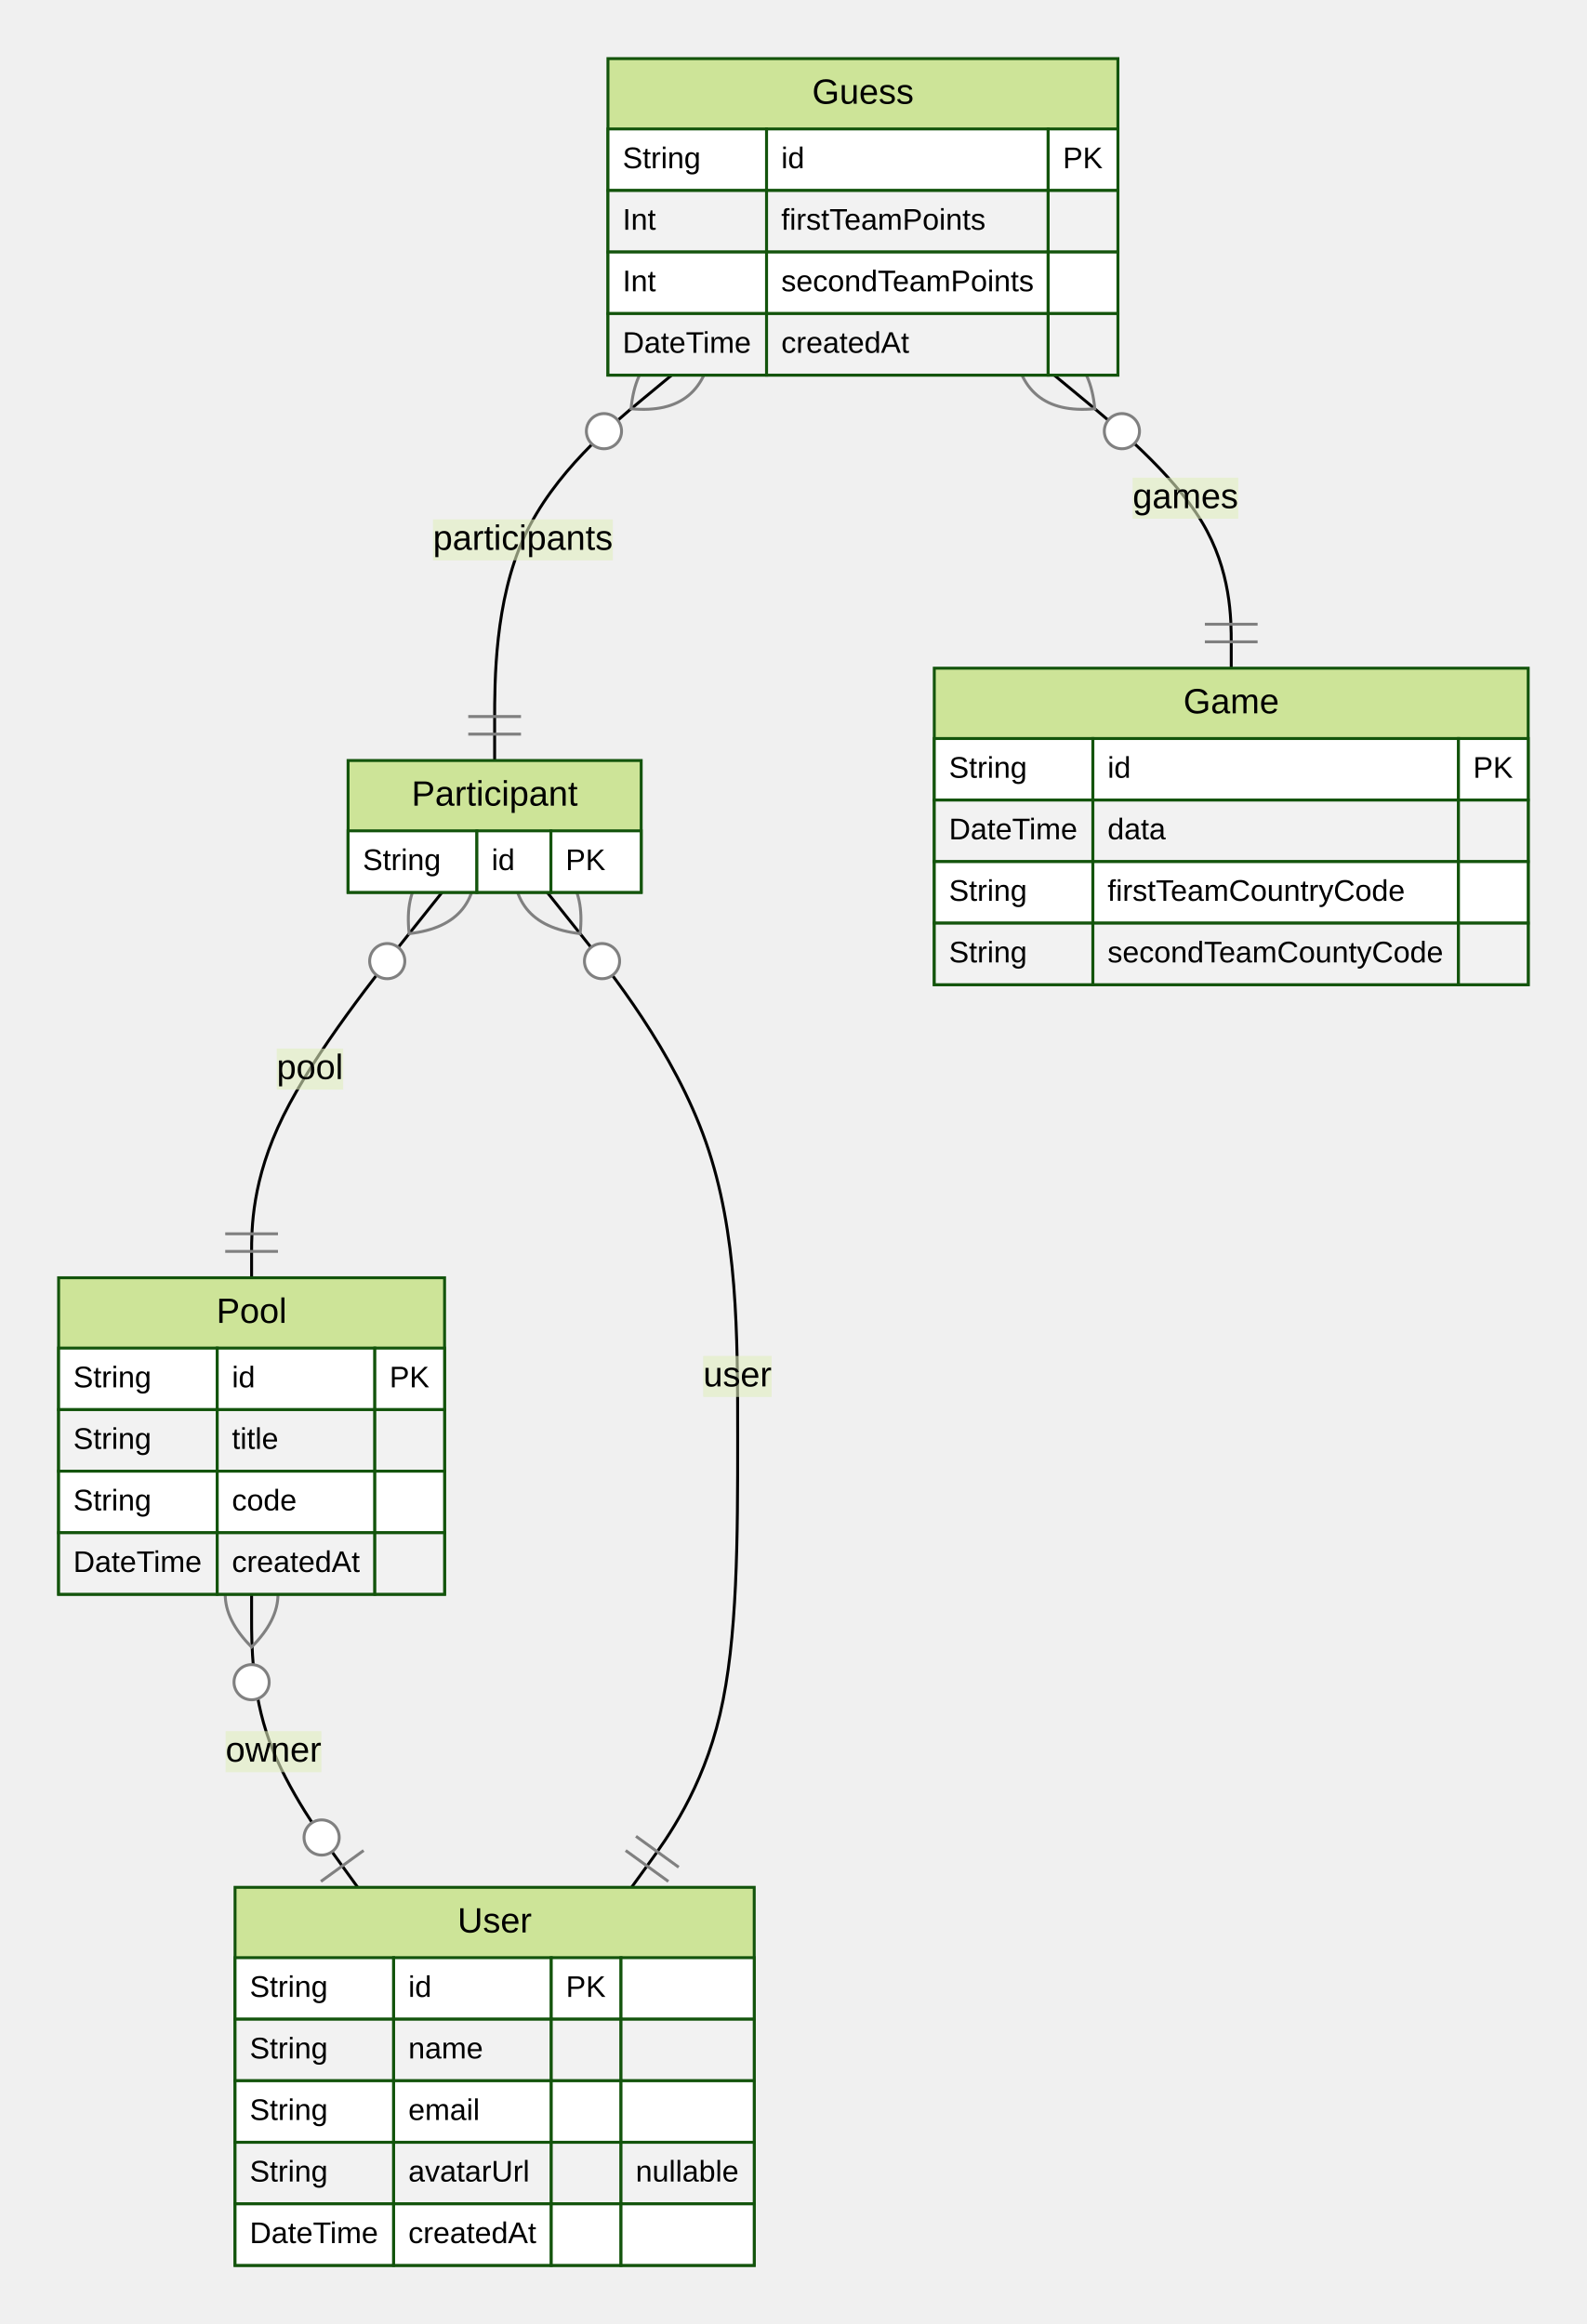
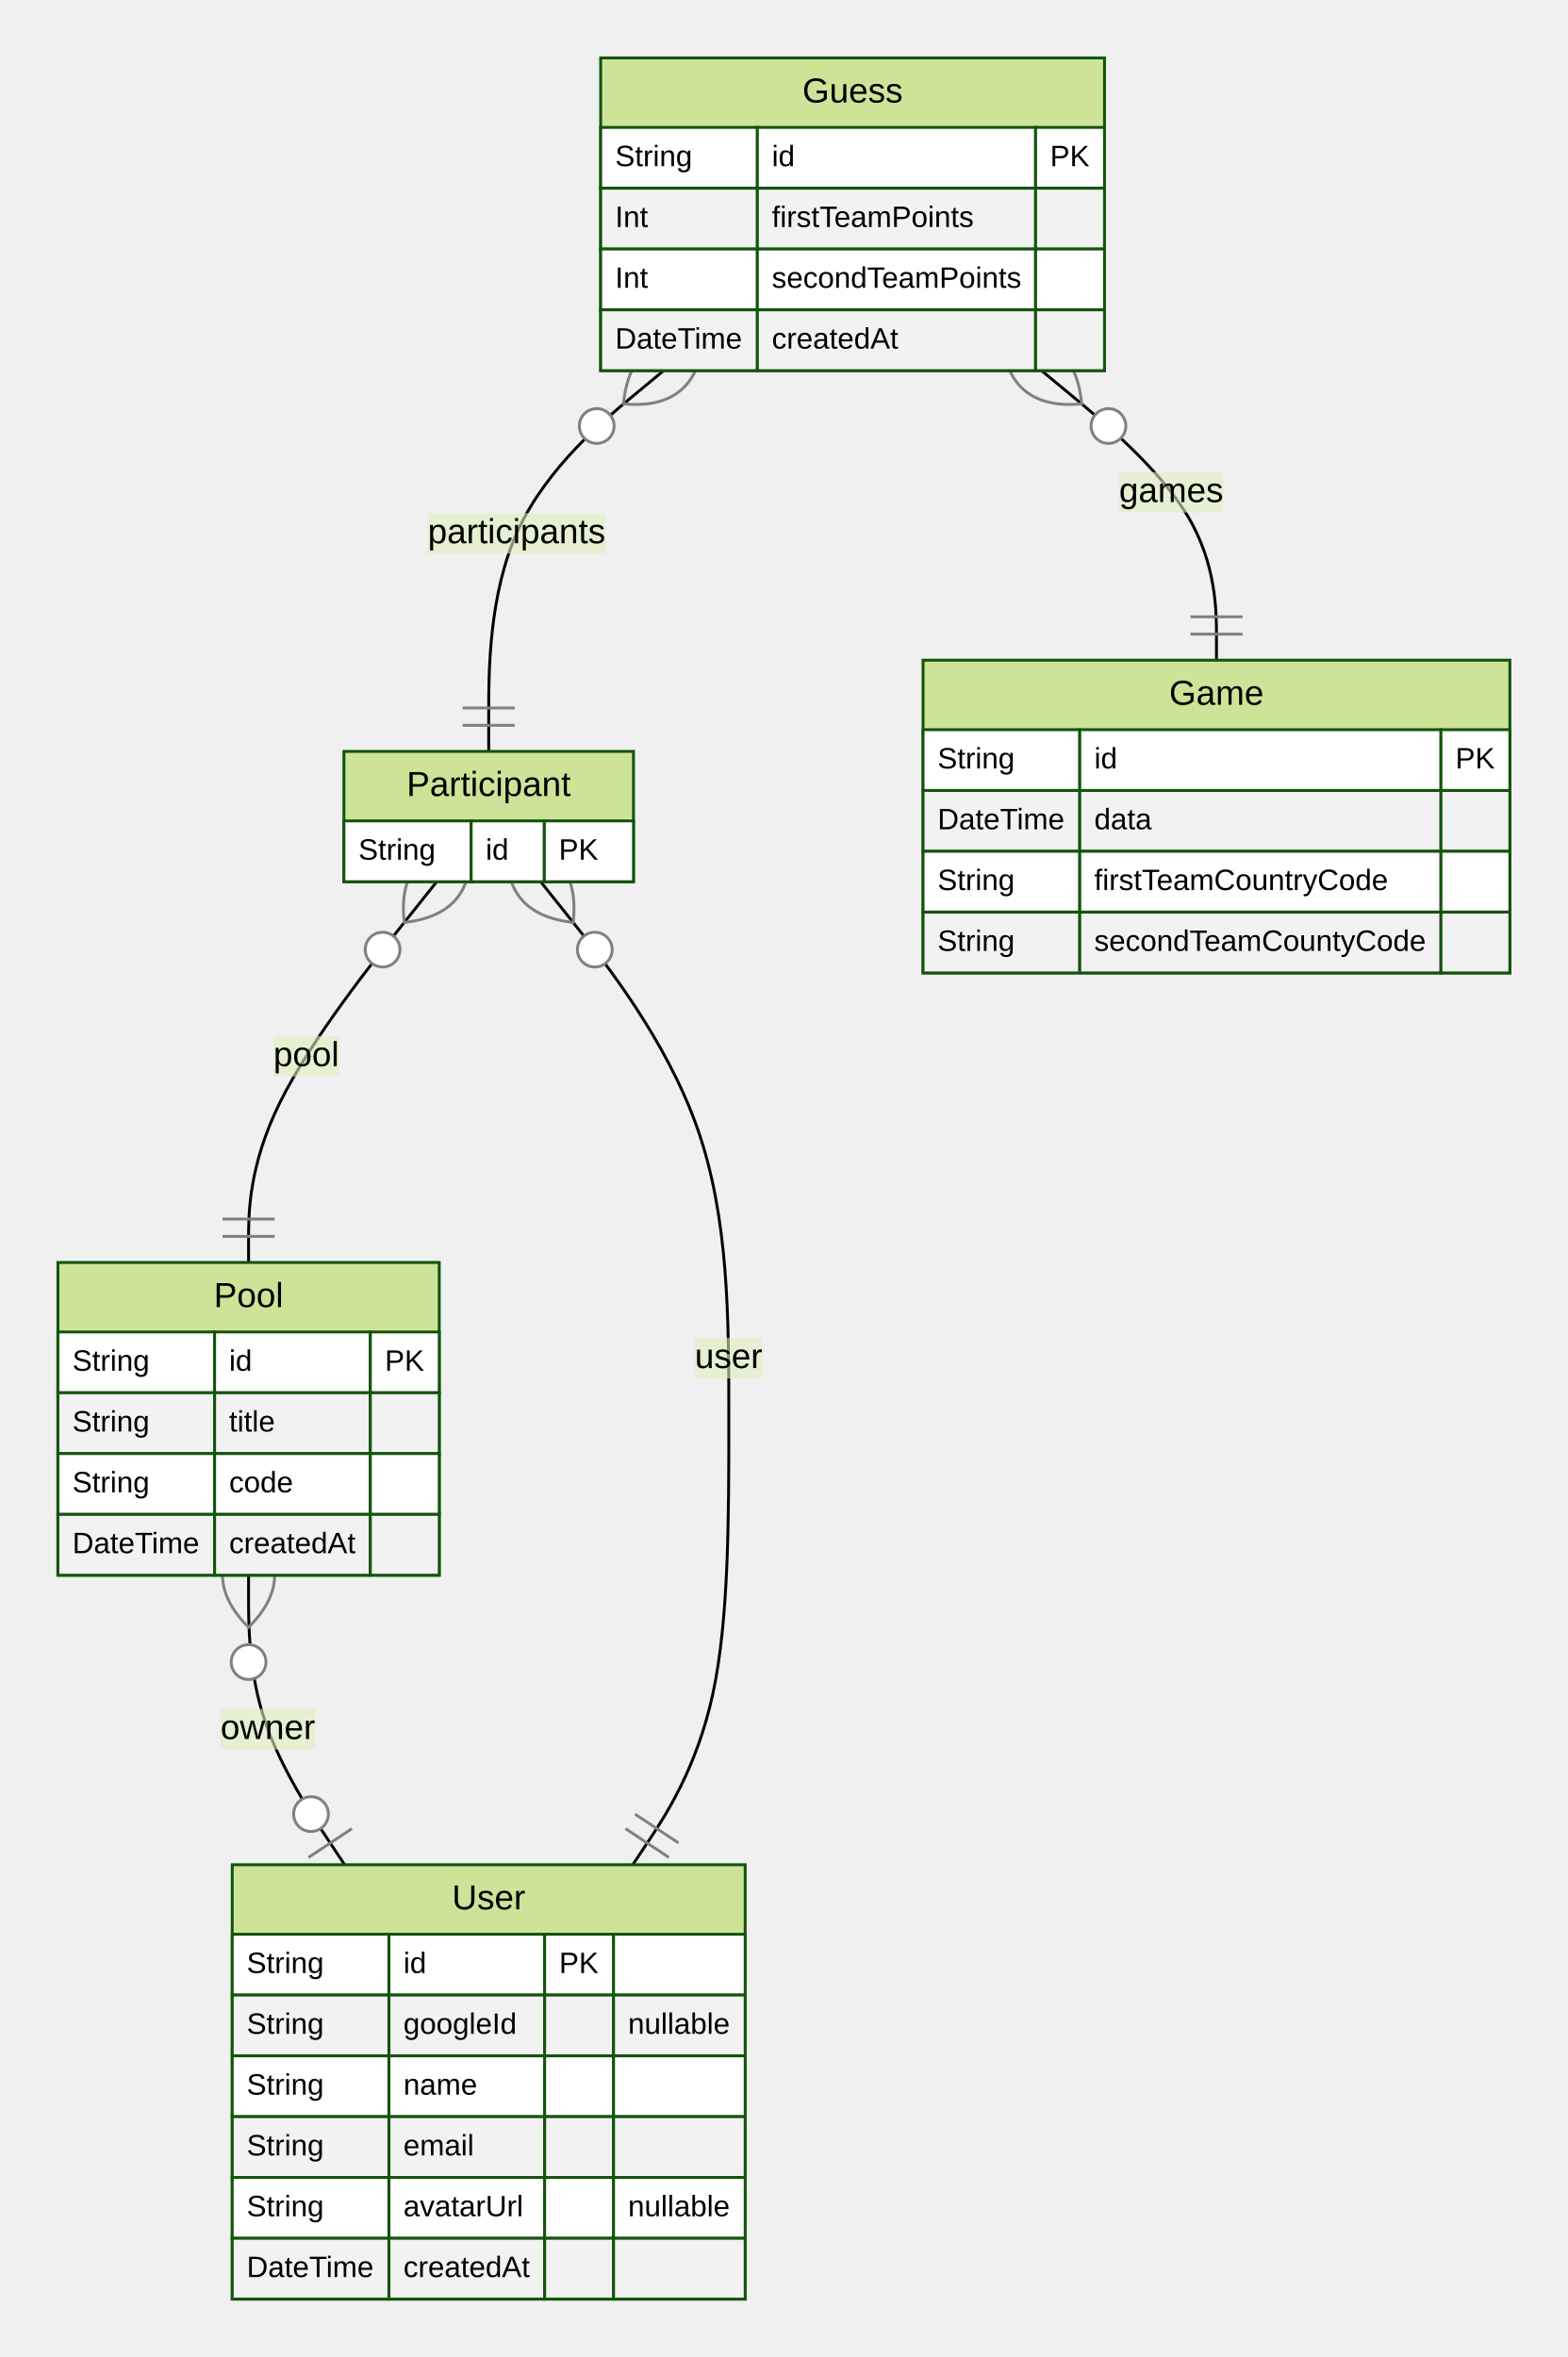
- <svg xmlns="http://www.w3.org/2000/svg" aria-labelledby="chart-title-mermaid-0 chart-desc-mermaid-0" role="img" viewBox="0 0 541.399 793" style="max-width: 541.399px; background-color: white;" width="100%" id="mermaid-0">
+ <svg xmlns="http://www.w3.org/2000/svg" aria-labelledby="chart-title-mermaid-0 chart-desc-mermaid-0" role="img" viewBox="0 0 541.399 814" style="max-width: 541.399px; background-color: white;" width="100%" id="mermaid-0">
  <style>#mermaid-0 {font-family:"trebuchet ms",verdana,arial,sans-serif;font-size:16px;fill:#000000;}#mermaid-0 .error-icon{fill:#552222;}#mermaid-0 .error-text{fill:#552222;stroke:#552222;}#mermaid-0 .edge-thickness-normal{stroke-width:2px;}#mermaid-0 .edge-thickness-thick{stroke-width:3.5px;}#mermaid-0 .edge-pattern-solid{stroke-dasharray:0;}#mermaid-0 .edge-pattern-dashed{stroke-dasharray:3;}#mermaid-0 .edge-pattern-dotted{stroke-dasharray:2;}#mermaid-0 .marker{fill:#000000;stroke:#000000;}#mermaid-0 .marker.cross{stroke:#000000;}#mermaid-0 svg{font-family:"trebuchet ms",verdana,arial,sans-serif;font-size:16px;}#mermaid-0 .entityBox{fill:#cde498;stroke:#13540c;}#mermaid-0 .attributeBoxOdd{fill:#ffffff;stroke:#13540c;}#mermaid-0 .attributeBoxEven{fill:#f2f2f2;stroke:#13540c;}#mermaid-0 .relationshipLabelBox{fill:hsl(78.158, 58.462%, 84.51%);opacity:0.7;background-color:hsl(78.158, 58.462%, 84.51%);}#mermaid-0 .relationshipLabelBox rect{opacity:0.5;}#mermaid-0 .relationshipLine{stroke:#000000;}#mermaid-0 :root{--mermaid-font-family:"trebuchet ms",verdana,arial,sans-serif;}</style>
  <g />
  <defs>
    <marker orient="auto" markerHeight="18" markerWidth="18" refY="9" refX="0" id="ONLY_ONE_START">
      <path d="M9,0 L9,18 M15,0 L15,18" fill="none" stroke="gray" />
    </marker>
  </defs>
  <defs>
    <marker orient="auto" markerHeight="18" markerWidth="18" refY="9" refX="18" id="ONLY_ONE_END">
      <path d="M3,0 L3,18 M9,0 L9,18" fill="none" stroke="gray" />
    </marker>
  </defs>
  <defs>
    <marker orient="auto" markerHeight="18" markerWidth="30" refY="9" refX="0" id="ZERO_OR_ONE_START">
      <circle r="6" cy="9" cx="21" fill="white" stroke="gray" />
      <path d="M9,0 L9,18" fill="none" stroke="gray" />
    </marker>
  </defs>
  <defs>
    <marker orient="auto" markerHeight="18" markerWidth="30" refY="9" refX="30" id="ZERO_OR_ONE_END">
      <circle r="6" cy="9" cx="9" fill="white" stroke="gray" />
      <path d="M21,0 L21,18" fill="none" stroke="gray" />
    </marker>
  </defs>
  <defs>
    <marker orient="auto" markerHeight="36" markerWidth="45" refY="18" refX="18" id="ONE_OR_MORE_START">
      <path d="M0,18 Q 18,0 36,18 Q 18,36 0,18 M42,9 L42,27" fill="none" stroke="gray" />
    </marker>
  </defs>
  <defs>
    <marker orient="auto" markerHeight="36" markerWidth="45" refY="18" refX="27" id="ONE_OR_MORE_END">
      <path d="M3,9 L3,27 M9,18 Q27,0 45,18 Q27,36 9,18" fill="none" stroke="gray" />
    </marker>
  </defs>
  <defs>
    <marker orient="auto" markerHeight="36" markerWidth="57" refY="18" refX="18" id="ZERO_OR_MORE_START">
      <circle r="6" cy="18" cx="48" fill="white" stroke="gray" />
      <path d="M0,18 Q18,0 36,18 Q18,36 0,18" fill="none" stroke="gray" />
    </marker>
  </defs>
  <defs>
    <marker orient="auto" markerHeight="36" markerWidth="57" refY="18" refX="39" id="ZERO_OR_MORE_END">
      <circle r="6" cy="18" cx="9" fill="white" stroke="gray" />
      <path d="M21,18 Q39,0 57,18 Q39,36 21,18" fill="none" stroke="gray" />
    </marker>
  </defs>
-   <path marker-start="url(#ZERO_OR_MORE_START)" marker-end="url(#ZERO_OR_ONE_END)" fill="none" stroke="gray" d="M85.841,544L85.841,552.333C85.841,560.667,85.841,577.333,91.876,594C97.911,610.667,109.981,627.333,116.016,635.667L122.051,644" class="er relationshipLine" />
-   <path marker-start="url(#ZERO_OR_MORE_START)" marker-end="url(#ONLY_ONE_END)" fill="none" stroke="gray" d="M186.702,304.5L197.532,318.083C208.362,331.667,230.023,358.833,240.853,389.75C251.683,420.667,251.683,455.333,251.683,490C251.683,524.667,251.683,559.333,245.648,585C239.613,610.667,227.543,627.333,221.508,635.667L215.473,644" class="er relationshipLine" />
+   <path marker-start="url(#ZERO_OR_MORE_START)" marker-end="url(#ZERO_OR_ONE_END)" fill="none" stroke="gray" d="M85.841,544L85.841,552.333C85.841,560.667,85.841,577.333,91.37,594C96.898,610.667,107.954,627.333,113.482,635.667L119.01,644" class="er relationshipLine" />
+   <path marker-start="url(#ZERO_OR_MORE_START)" marker-end="url(#ONLY_ONE_END)" fill="none" stroke="gray" d="M186.702,304.5L197.532,318.083C208.362,331.667,230.023,358.833,240.853,389.75C251.683,420.667,251.683,455.333,251.683,490C251.683,524.667,251.683,559.333,246.155,585C240.627,610.667,229.571,627.333,224.043,635.667L218.515,644" class="er relationshipLine" />
  <path marker-start="url(#ZERO_OR_MORE_START)" marker-end="url(#ONLY_ONE_END)" fill="none" stroke="gray" d="M150.823,304.5L139.992,318.083C129.162,331.667,107.502,358.833,96.672,380.75C85.841,402.667,85.841,419.333,85.841,427.667L85.841,436" class="er relationshipLine" />
  <path marker-start="url(#ZERO_OR_MORE_START)" marker-end="url(#ONLY_ONE_END)" fill="none" stroke="gray" d="M229.175,128L219.106,136.333C209.038,144.667,188.9,161.333,178.831,183.25C168.762,205.167,168.762,232.333,168.762,245.917L168.762,259.5" class="er relationshipLine" />
  <path marker-start="url(#ZERO_OR_MORE_START)" marker-end="url(#ONLY_ONE_END)" fill="none" stroke="gray" d="M359.667,128L369.736,136.333C379.805,144.667,399.943,161.333,410.012,178C420.08,194.667,420.08,211.333,420.08,219.667L420.08,228" class="er relationshipLine" />
  <g transform="translate(20,436 )" id="Pool">
    <rect height="108" width="131.683" y="0" x="0" stroke="gray" fill-opacity="100%" fill="honeydew" class="er entityBox" />
    <text transform="translate(65.84149,12)" style="font-family: &quot;trebuchet ms&quot;, verdana, arial, sans-serif;; font-size: 12px" text-anchor="middle" dominant-baseline="middle" y="0" x="0" id="entity-Pool" class="er entityLabel">Pool</text>
    <rect height="21" width="54.113" y="24" x="0" stroke="gray" fill-opacity="100%" fill="honeydew" class="er attributeBoxOdd" />
    <text transform="translate(5,34.5)" style="font-family: &quot;trebuchet ms&quot;, verdana, arial, sans-serif;; font-size: 10.2px" text-anchor="left" dominant-baseline="middle" y="0" x="0" id="entity-Pool-attr-1-type" class="er entityLabel">String</text>
    <rect height="21" width="53.775" y="24" x="54.113" stroke="gray" fill-opacity="100%" fill="honeydew" class="er attributeBoxOdd" />
    <text transform="translate(59.11313,34.5)" style="font-family: &quot;trebuchet ms&quot;, verdana, arial, sans-serif;; font-size: 10.2px" text-anchor="left" dominant-baseline="middle" y="0" x="0" id="entity-Pool-attr-1-name" class="er entityLabel">id</text>
    <rect height="21" width="23.795" y="24" x="107.888" stroke="gray" fill-opacity="100%" fill="honeydew" class="er attributeBoxOdd" />
    <text transform="translate(112.888,34.5)" style="font-family: &quot;trebuchet ms&quot;, verdana, arial, sans-serif;; font-size: 10.2px" text-anchor="left" dominant-baseline="middle" y="0" x="0" id="entity-Pool-attr-1-key" class="er entityLabel">PK</text>
    <rect height="21" width="54.113" y="45" x="0" stroke="gray" fill-opacity="100%" fill="honeydew" class="er attributeBoxEven" />
    <text transform="translate(5,55.5)" style="font-family: &quot;trebuchet ms&quot;, verdana, arial, sans-serif;; font-size: 10.2px" text-anchor="left" dominant-baseline="middle" y="0" x="0" id="entity-Pool-attr-2-type" class="er entityLabel">String</text>
    <rect height="21" width="53.775" y="45" x="54.113" stroke="gray" fill-opacity="100%" fill="honeydew" class="er attributeBoxEven" />
    <text transform="translate(59.11313,55.5)" style="font-family: &quot;trebuchet ms&quot;, verdana, arial, sans-serif;; font-size: 10.2px" text-anchor="left" dominant-baseline="middle" y="0" x="0" id="entity-Pool-attr-2-name" class="er entityLabel">title</text>
    <rect height="21" width="23.795" y="45" x="107.888" stroke="gray" fill-opacity="100%" fill="honeydew" class="er attributeBoxEven" />
    <text transform="translate(112.888,55.5)" style="font-family: &quot;trebuchet ms&quot;, verdana, arial, sans-serif;; font-size: 10.2px" text-anchor="left" dominant-baseline="middle" y="0" x="0" id="entity-Pool-attr-2-key" class="er entityLabel" />
    <rect height="21" width="54.113" y="66" x="0" stroke="gray" fill-opacity="100%" fill="honeydew" class="er attributeBoxOdd" />
    <text transform="translate(5,76.5)" style="font-family: &quot;trebuchet ms&quot;, verdana, arial, sans-serif;; font-size: 10.2px" text-anchor="left" dominant-baseline="middle" y="0" x="0" id="entity-Pool-attr-3-type" class="er entityLabel">String</text>
    <rect height="21" width="53.775" y="66" x="54.113" stroke="gray" fill-opacity="100%" fill="honeydew" class="er attributeBoxOdd" />
    <text transform="translate(59.11313,76.5)" style="font-family: &quot;trebuchet ms&quot;, verdana, arial, sans-serif;; font-size: 10.2px" text-anchor="left" dominant-baseline="middle" y="0" x="0" id="entity-Pool-attr-3-name" class="er entityLabel">code</text>
    <rect height="21" width="23.795" y="66" x="107.888" stroke="gray" fill-opacity="100%" fill="honeydew" class="er attributeBoxOdd" />
    <text transform="translate(112.888,76.5)" style="font-family: &quot;trebuchet ms&quot;, verdana, arial, sans-serif;; font-size: 10.2px" text-anchor="left" dominant-baseline="middle" y="0" x="0" id="entity-Pool-attr-3-key" class="er entityLabel" />
    <rect height="21" width="54.113" y="87" x="0" stroke="gray" fill-opacity="100%" fill="honeydew" class="er attributeBoxEven" />
    <text transform="translate(5,97.5)" style="font-family: &quot;trebuchet ms&quot;, verdana, arial, sans-serif;; font-size: 10.2px" text-anchor="left" dominant-baseline="middle" y="0" x="0" id="entity-Pool-attr-4-type" class="er entityLabel">DateTime</text>
    <rect height="21" width="53.775" y="87" x="54.113" stroke="gray" fill-opacity="100%" fill="honeydew" class="er attributeBoxEven" />
    <text transform="translate(59.11313,97.5)" style="font-family: &quot;trebuchet ms&quot;, verdana, arial, sans-serif;; font-size: 10.2px" text-anchor="left" dominant-baseline="middle" y="0" x="0" id="entity-Pool-attr-4-name" class="er entityLabel">createdAt</text>
    <rect height="21" width="23.795" y="87" x="107.888" stroke="gray" fill-opacity="100%" fill="honeydew" class="er attributeBoxEven" />
    <text transform="translate(112.888,97.5)" style="font-family: &quot;trebuchet ms&quot;, verdana, arial, sans-serif;; font-size: 10.2px" text-anchor="left" dominant-baseline="middle" y="0" x="0" id="entity-Pool-attr-4-key" class="er entityLabel" />
  </g>
  <g transform="translate(118.7622,259.5 )" id="Participant">
    <rect height="45" width="100" y="0" x="0" stroke="gray" fill-opacity="100%" fill="honeydew" class="er entityBox" />
    <text transform="translate(50,12)" style="font-family: &quot;trebuchet ms&quot;, verdana, arial, sans-serif;; font-size: 12px" text-anchor="middle" dominant-baseline="middle" y="0" x="0" id="entity-Participant" class="er entityLabel">Participant</text>
    <rect height="21" width="43.945" y="24" x="0" stroke="gray" fill-opacity="100%" fill="honeydew" class="er attributeBoxOdd" />
    <text transform="translate(5,34.5)" style="font-family: &quot;trebuchet ms&quot;, verdana, arial, sans-serif;; font-size: 10.2px" text-anchor="left" dominant-baseline="middle" y="0" x="0" id="entity-Participant-attr-1-type" class="er entityLabel">String</text>
    <rect height="21" width="25.262" y="24" x="43.945" stroke="gray" fill-opacity="100%" fill="honeydew" class="er attributeBoxOdd" />
    <text transform="translate(48.94526,34.5)" style="font-family: &quot;trebuchet ms&quot;, verdana, arial, sans-serif;; font-size: 10.2px" text-anchor="left" dominant-baseline="middle" y="0" x="0" id="entity-Participant-attr-1-name" class="er entityLabel">id</text>
    <rect height="21" width="30.793" y="24" x="69.207" stroke="gray" fill-opacity="100%" fill="honeydew" class="er attributeBoxOdd" />
    <text transform="translate(74.20681,34.5)" style="font-family: &quot;trebuchet ms&quot;, verdana, arial, sans-serif;; font-size: 10.2px" text-anchor="left" dominant-baseline="middle" y="0" x="0" id="entity-Participant-attr-1-key" class="er entityLabel">PK</text>
  </g>
  <g transform="translate(80.19414,644 )" id="User">
-     <rect height="129" width="177.136" y="0" x="0" stroke="gray" fill-opacity="100%" fill="honeydew" class="er entityBox" />
+     <rect height="150" width="177.136" y="0" x="0" stroke="gray" fill-opacity="100%" fill="honeydew" class="er entityBox" />
    <text transform="translate(88.5681,12)" style="font-family: &quot;trebuchet ms&quot;, verdana, arial, sans-serif;; font-size: 12px" text-anchor="middle" dominant-baseline="middle" y="0" x="0" id="entity-User" class="er entityLabel">User</text>
    <rect height="21" width="54.113" y="24" x="0" stroke="gray" fill-opacity="100%" fill="honeydew" class="er attributeBoxOdd" />
    <text transform="translate(5,34.5)" style="font-family: &quot;trebuchet ms&quot;, verdana, arial, sans-serif;; font-size: 10.2px" text-anchor="left" dominant-baseline="middle" y="0" x="0" id="entity-User-attr-1-type" class="er entityLabel">String</text>
    <rect height="21" width="53.775" y="24" x="54.113" stroke="gray" fill-opacity="100%" fill="honeydew" class="er attributeBoxOdd" />
    <text transform="translate(59.11313,34.5)" style="font-family: &quot;trebuchet ms&quot;, verdana, arial, sans-serif;; font-size: 10.2px" text-anchor="left" dominant-baseline="middle" y="0" x="0" id="entity-User-attr-1-name" class="er entityLabel">id</text>
    <rect height="21" width="23.795" y="24" x="107.888" stroke="gray" fill-opacity="100%" fill="honeydew" class="er attributeBoxOdd" />
    <text transform="translate(112.888,34.5)" style="font-family: &quot;trebuchet ms&quot;, verdana, arial, sans-serif;; font-size: 10.2px" text-anchor="left" dominant-baseline="middle" y="0" x="0" id="entity-User-attr-1-key" class="er entityLabel">PK</text>
    <rect height="21" width="45.453" y="24" x="131.683" stroke="gray" fill-opacity="100%" fill="honeydew" class="er attributeBoxOdd" />
    <text transform="translate(136.683,34.5)" style="font-family: &quot;trebuchet ms&quot;, verdana, arial, sans-serif;; font-size: 10.2px" text-anchor="left" dominant-baseline="middle" y="0" x="0" id="entity-User-attr-1-comment" class="er entityLabel" />
    <rect height="21" width="54.113" y="45" x="0" stroke="gray" fill-opacity="100%" fill="honeydew" class="er attributeBoxEven" />
    <text transform="translate(5,55.5)" style="font-family: &quot;trebuchet ms&quot;, verdana, arial, sans-serif;; font-size: 10.2px" text-anchor="left" dominant-baseline="middle" y="0" x="0" id="entity-User-attr-2-type" class="er entityLabel">String</text>
    <rect height="21" width="53.775" y="45" x="54.113" stroke="gray" fill-opacity="100%" fill="honeydew" class="er attributeBoxEven" />
-     <text transform="translate(59.11313,55.5)" style="font-family: &quot;trebuchet ms&quot;, verdana, arial, sans-serif;; font-size: 10.2px" text-anchor="left" dominant-baseline="middle" y="0" x="0" id="entity-User-attr-2-name" class="er entityLabel">name</text>
+     <text transform="translate(59.11313,55.5)" style="font-family: &quot;trebuchet ms&quot;, verdana, arial, sans-serif;; font-size: 10.2px" text-anchor="left" dominant-baseline="middle" y="0" x="0" id="entity-User-attr-2-name" class="er entityLabel">googleId</text>
    <rect height="21" width="23.795" y="45" x="107.888" stroke="gray" fill-opacity="100%" fill="honeydew" class="er attributeBoxEven" />
    <text transform="translate(112.888,55.5)" style="font-family: &quot;trebuchet ms&quot;, verdana, arial, sans-serif;; font-size: 10.2px" text-anchor="left" dominant-baseline="middle" y="0" x="0" id="entity-User-attr-2-key" class="er entityLabel" />
    <rect height="21" width="45.453" y="45" x="131.683" stroke="gray" fill-opacity="100%" fill="honeydew" class="er attributeBoxEven" />
-     <text transform="translate(136.683,55.5)" style="font-family: &quot;trebuchet ms&quot;, verdana, arial, sans-serif;; font-size: 10.2px" text-anchor="left" dominant-baseline="middle" y="0" x="0" id="entity-User-attr-2-comment" class="er entityLabel" />
+     <text transform="translate(136.683,55.5)" style="font-family: &quot;trebuchet ms&quot;, verdana, arial, sans-serif;; font-size: 10.2px" text-anchor="left" dominant-baseline="middle" y="0" x="0" id="entity-User-attr-2-comment" class="er entityLabel">nullable</text>
    <rect height="21" width="54.113" y="66" x="0" stroke="gray" fill-opacity="100%" fill="honeydew" class="er attributeBoxOdd" />
    <text transform="translate(5,76.5)" style="font-family: &quot;trebuchet ms&quot;, verdana, arial, sans-serif;; font-size: 10.2px" text-anchor="left" dominant-baseline="middle" y="0" x="0" id="entity-User-attr-3-type" class="er entityLabel">String</text>
    <rect height="21" width="53.775" y="66" x="54.113" stroke="gray" fill-opacity="100%" fill="honeydew" class="er attributeBoxOdd" />
-     <text transform="translate(59.11313,76.5)" style="font-family: &quot;trebuchet ms&quot;, verdana, arial, sans-serif;; font-size: 10.2px" text-anchor="left" dominant-baseline="middle" y="0" x="0" id="entity-User-attr-3-name" class="er entityLabel">email</text>
+     <text transform="translate(59.11313,76.5)" style="font-family: &quot;trebuchet ms&quot;, verdana, arial, sans-serif;; font-size: 10.2px" text-anchor="left" dominant-baseline="middle" y="0" x="0" id="entity-User-attr-3-name" class="er entityLabel">name</text>
    <rect height="21" width="23.795" y="66" x="107.888" stroke="gray" fill-opacity="100%" fill="honeydew" class="er attributeBoxOdd" />
    <text transform="translate(112.888,76.5)" style="font-family: &quot;trebuchet ms&quot;, verdana, arial, sans-serif;; font-size: 10.2px" text-anchor="left" dominant-baseline="middle" y="0" x="0" id="entity-User-attr-3-key" class="er entityLabel" />
    <rect height="21" width="45.453" y="66" x="131.683" stroke="gray" fill-opacity="100%" fill="honeydew" class="er attributeBoxOdd" />
    <text transform="translate(136.683,76.5)" style="font-family: &quot;trebuchet ms&quot;, verdana, arial, sans-serif;; font-size: 10.2px" text-anchor="left" dominant-baseline="middle" y="0" x="0" id="entity-User-attr-3-comment" class="er entityLabel" />
    <rect height="21" width="54.113" y="87" x="0" stroke="gray" fill-opacity="100%" fill="honeydew" class="er attributeBoxEven" />
    <text transform="translate(5,97.5)" style="font-family: &quot;trebuchet ms&quot;, verdana, arial, sans-serif;; font-size: 10.2px" text-anchor="left" dominant-baseline="middle" y="0" x="0" id="entity-User-attr-4-type" class="er entityLabel">String</text>
    <rect height="21" width="53.775" y="87" x="54.113" stroke="gray" fill-opacity="100%" fill="honeydew" class="er attributeBoxEven" />
-     <text transform="translate(59.11313,97.5)" style="font-family: &quot;trebuchet ms&quot;, verdana, arial, sans-serif;; font-size: 10.2px" text-anchor="left" dominant-baseline="middle" y="0" x="0" id="entity-User-attr-4-name" class="er entityLabel">avatarUrl</text>
+     <text transform="translate(59.11313,97.5)" style="font-family: &quot;trebuchet ms&quot;, verdana, arial, sans-serif;; font-size: 10.2px" text-anchor="left" dominant-baseline="middle" y="0" x="0" id="entity-User-attr-4-name" class="er entityLabel">email</text>
    <rect height="21" width="23.795" y="87" x="107.888" stroke="gray" fill-opacity="100%" fill="honeydew" class="er attributeBoxEven" />
    <text transform="translate(112.888,97.5)" style="font-family: &quot;trebuchet ms&quot;, verdana, arial, sans-serif;; font-size: 10.2px" text-anchor="left" dominant-baseline="middle" y="0" x="0" id="entity-User-attr-4-key" class="er entityLabel" />
    <rect height="21" width="45.453" y="87" x="131.683" stroke="gray" fill-opacity="100%" fill="honeydew" class="er attributeBoxEven" />
-     <text transform="translate(136.683,97.5)" style="font-family: &quot;trebuchet ms&quot;, verdana, arial, sans-serif;; font-size: 10.2px" text-anchor="left" dominant-baseline="middle" y="0" x="0" id="entity-User-attr-4-comment" class="er entityLabel">nullable</text>
+     <text transform="translate(136.683,97.5)" style="font-family: &quot;trebuchet ms&quot;, verdana, arial, sans-serif;; font-size: 10.2px" text-anchor="left" dominant-baseline="middle" y="0" x="0" id="entity-User-attr-4-comment" class="er entityLabel" />
    <rect height="21" width="54.113" y="108" x="0" stroke="gray" fill-opacity="100%" fill="honeydew" class="er attributeBoxOdd" />
-     <text transform="translate(5,118.5)" style="font-family: &quot;trebuchet ms&quot;, verdana, arial, sans-serif;; font-size: 10.2px" text-anchor="left" dominant-baseline="middle" y="0" x="0" id="entity-User-attr-5-type" class="er entityLabel">DateTime</text>
+     <text transform="translate(5,118.5)" style="font-family: &quot;trebuchet ms&quot;, verdana, arial, sans-serif;; font-size: 10.2px" text-anchor="left" dominant-baseline="middle" y="0" x="0" id="entity-User-attr-5-type" class="er entityLabel">String</text>
    <rect height="21" width="53.775" y="108" x="54.113" stroke="gray" fill-opacity="100%" fill="honeydew" class="er attributeBoxOdd" />
-     <text transform="translate(59.11313,118.5)" style="font-family: &quot;trebuchet ms&quot;, verdana, arial, sans-serif;; font-size: 10.2px" text-anchor="left" dominant-baseline="middle" y="0" x="0" id="entity-User-attr-5-name" class="er entityLabel">createdAt</text>
+     <text transform="translate(59.11313,118.5)" style="font-family: &quot;trebuchet ms&quot;, verdana, arial, sans-serif;; font-size: 10.2px" text-anchor="left" dominant-baseline="middle" y="0" x="0" id="entity-User-attr-5-name" class="er entityLabel">avatarUrl</text>
    <rect height="21" width="23.795" y="108" x="107.888" stroke="gray" fill-opacity="100%" fill="honeydew" class="er attributeBoxOdd" />
    <text transform="translate(112.888,118.5)" style="font-family: &quot;trebuchet ms&quot;, verdana, arial, sans-serif;; font-size: 10.2px" text-anchor="left" dominant-baseline="middle" y="0" x="0" id="entity-User-attr-5-key" class="er entityLabel" />
    <rect height="21" width="45.453" y="108" x="131.683" stroke="gray" fill-opacity="100%" fill="honeydew" class="er attributeBoxOdd" />
-     <text transform="translate(136.683,118.5)" style="font-family: &quot;trebuchet ms&quot;, verdana, arial, sans-serif;; font-size: 10.2px" text-anchor="left" dominant-baseline="middle" y="0" x="0" id="entity-User-attr-5-comment" class="er entityLabel" />
+     <text transform="translate(136.683,118.5)" style="font-family: &quot;trebuchet ms&quot;, verdana, arial, sans-serif;; font-size: 10.2px" text-anchor="left" dominant-baseline="middle" y="0" x="0" id="entity-User-attr-5-comment" class="er entityLabel">nullable</text>
+     <rect height="21" width="54.113" y="129" x="0" stroke="gray" fill-opacity="100%" fill="honeydew" class="er attributeBoxEven" />
+     <text transform="translate(5,139.5)" style="font-family: &quot;trebuchet ms&quot;, verdana, arial, sans-serif;; font-size: 10.2px" text-anchor="left" dominant-baseline="middle" y="0" x="0" id="entity-User-attr-6-type" class="er entityLabel">DateTime</text>
+     <rect height="21" width="53.775" y="129" x="54.113" stroke="gray" fill-opacity="100%" fill="honeydew" class="er attributeBoxEven" />
+     <text transform="translate(59.11313,139.5)" style="font-family: &quot;trebuchet ms&quot;, verdana, arial, sans-serif;; font-size: 10.2px" text-anchor="left" dominant-baseline="middle" y="0" x="0" id="entity-User-attr-6-name" class="er entityLabel">createdAt</text>
+     <rect height="21" width="23.795" y="129" x="107.888" stroke="gray" fill-opacity="100%" fill="honeydew" class="er attributeBoxEven" />
+     <text transform="translate(112.888,139.5)" style="font-family: &quot;trebuchet ms&quot;, verdana, arial, sans-serif;; font-size: 10.2px" text-anchor="left" dominant-baseline="middle" y="0" x="0" id="entity-User-attr-6-key" class="er entityLabel" />
+     <rect height="21" width="45.453" y="129" x="131.683" stroke="gray" fill-opacity="100%" fill="honeydew" class="er attributeBoxEven" />
+     <text transform="translate(136.683,139.5)" style="font-family: &quot;trebuchet ms&quot;, verdana, arial, sans-serif;; font-size: 10.2px" text-anchor="left" dominant-baseline="middle" y="0" x="0" id="entity-User-attr-6-comment" class="er entityLabel" />
  </g>
  <g transform="translate(318.7622,228 )" id="Game">
    <rect height="108" width="202.636" y="0" x="0" stroke="gray" fill-opacity="100%" fill="honeydew" class="er entityBox" />
    <text transform="translate(101.3182,12)" style="font-family: &quot;trebuchet ms&quot;, verdana, arial, sans-serif;; font-size: 12px" text-anchor="middle" dominant-baseline="middle" y="0" x="0" id="entity-Game" class="er entityLabel">Game</text>
    <rect height="21" width="54.113" y="24" x="0" stroke="gray" fill-opacity="100%" fill="honeydew" class="er attributeBoxOdd" />
    <text transform="translate(5,34.5)" style="font-family: &quot;trebuchet ms&quot;, verdana, arial, sans-serif;; font-size: 10.2px" text-anchor="left" dominant-baseline="middle" y="0" x="0" id="entity-Game-attr-1-type" class="er entityLabel">String</text>
    <rect height="21" width="124.728" y="24" x="54.113" stroke="gray" fill-opacity="100%" fill="honeydew" class="er attributeBoxOdd" />
    <text transform="translate(59.11313,34.5)" style="font-family: &quot;trebuchet ms&quot;, verdana, arial, sans-serif;; font-size: 10.2px" text-anchor="left" dominant-baseline="middle" y="0" x="0" id="entity-Game-attr-1-name" class="er entityLabel">id</text>
    <rect height="21" width="23.795" y="24" x="178.841" stroke="gray" fill-opacity="100%" fill="honeydew" class="er attributeBoxOdd" />
    <text transform="translate(183.8414,34.5)" style="font-family: &quot;trebuchet ms&quot;, verdana, arial, sans-serif;; font-size: 10.2px" text-anchor="left" dominant-baseline="middle" y="0" x="0" id="entity-Game-attr-1-key" class="er entityLabel">PK</text>
    <rect height="21" width="54.113" y="45" x="0" stroke="gray" fill-opacity="100%" fill="honeydew" class="er attributeBoxEven" />
    <text transform="translate(5,55.5)" style="font-family: &quot;trebuchet ms&quot;, verdana, arial, sans-serif;; font-size: 10.2px" text-anchor="left" dominant-baseline="middle" y="0" x="0" id="entity-Game-attr-2-type" class="er entityLabel">DateTime</text>
    <rect height="21" width="124.728" y="45" x="54.113" stroke="gray" fill-opacity="100%" fill="honeydew" class="er attributeBoxEven" />
    <text transform="translate(59.11313,55.5)" style="font-family: &quot;trebuchet ms&quot;, verdana, arial, sans-serif;; font-size: 10.2px" text-anchor="left" dominant-baseline="middle" y="0" x="0" id="entity-Game-attr-2-name" class="er entityLabel">data</text>
    <rect height="21" width="23.795" y="45" x="178.841" stroke="gray" fill-opacity="100%" fill="honeydew" class="er attributeBoxEven" />
    <text transform="translate(183.8414,55.5)" style="font-family: &quot;trebuchet ms&quot;, verdana, arial, sans-serif;; font-size: 10.2px" text-anchor="left" dominant-baseline="middle" y="0" x="0" id="entity-Game-attr-2-key" class="er entityLabel" />
    <rect height="21" width="54.113" y="66" x="0" stroke="gray" fill-opacity="100%" fill="honeydew" class="er attributeBoxOdd" />
    <text transform="translate(5,76.5)" style="font-family: &quot;trebuchet ms&quot;, verdana, arial, sans-serif;; font-size: 10.2px" text-anchor="left" dominant-baseline="middle" y="0" x="0" id="entity-Game-attr-3-type" class="er entityLabel">String</text>
    <rect height="21" width="124.728" y="66" x="54.113" stroke="gray" fill-opacity="100%" fill="honeydew" class="er attributeBoxOdd" />
    <text transform="translate(59.11313,76.5)" style="font-family: &quot;trebuchet ms&quot;, verdana, arial, sans-serif;; font-size: 10.2px" text-anchor="left" dominant-baseline="middle" y="0" x="0" id="entity-Game-attr-3-name" class="er entityLabel">firstTeamCountryCode</text>
    <rect height="21" width="23.795" y="66" x="178.841" stroke="gray" fill-opacity="100%" fill="honeydew" class="er attributeBoxOdd" />
    <text transform="translate(183.8414,76.5)" style="font-family: &quot;trebuchet ms&quot;, verdana, arial, sans-serif;; font-size: 10.2px" text-anchor="left" dominant-baseline="middle" y="0" x="0" id="entity-Game-attr-3-key" class="er entityLabel" />
    <rect height="21" width="54.113" y="87" x="0" stroke="gray" fill-opacity="100%" fill="honeydew" class="er attributeBoxEven" />
    <text transform="translate(5,97.5)" style="font-family: &quot;trebuchet ms&quot;, verdana, arial, sans-serif;; font-size: 10.2px" text-anchor="left" dominant-baseline="middle" y="0" x="0" id="entity-Game-attr-4-type" class="er entityLabel">String</text>
    <rect height="21" width="124.728" y="87" x="54.113" stroke="gray" fill-opacity="100%" fill="honeydew" class="er attributeBoxEven" />
    <text transform="translate(59.11313,97.5)" style="font-family: &quot;trebuchet ms&quot;, verdana, arial, sans-serif;; font-size: 10.2px" text-anchor="left" dominant-baseline="middle" y="0" x="0" id="entity-Game-attr-4-name" class="er entityLabel">secondTeamCountyCode</text>
    <rect height="21" width="23.795" y="87" x="178.841" stroke="gray" fill-opacity="100%" fill="honeydew" class="er attributeBoxEven" />
    <text transform="translate(183.8414,97.5)" style="font-family: &quot;trebuchet ms&quot;, verdana, arial, sans-serif;; font-size: 10.2px" text-anchor="left" dominant-baseline="middle" y="0" x="0" id="entity-Game-attr-4-key" class="er entityLabel" />
  </g>
  <g transform="translate(207.4282,20 )" id="Guess">
    <rect height="108" width="173.986" y="0" x="0" stroke="gray" fill-opacity="100%" fill="honeydew" class="er entityBox" />
    <text transform="translate(86.99312,12)" style="font-family: &quot;trebuchet ms&quot;, verdana, arial, sans-serif;; font-size: 12px" text-anchor="middle" dominant-baseline="middle" y="0" x="0" id="entity-Guess" class="er entityLabel">Guess</text>
    <rect height="21" width="54.113" y="24" x="0" stroke="gray" fill-opacity="100%" fill="honeydew" class="er attributeBoxOdd" />
    <text transform="translate(5,34.5)" style="font-family: &quot;trebuchet ms&quot;, verdana, arial, sans-serif;; font-size: 10.2px" text-anchor="left" dominant-baseline="middle" y="0" x="0" id="entity-Guess-attr-1-type" class="er entityLabel">String</text>
    <rect height="21" width="96.078" y="24" x="54.113" stroke="gray" fill-opacity="100%" fill="honeydew" class="er attributeBoxOdd" />
    <text transform="translate(59.11313,34.5)" style="font-family: &quot;trebuchet ms&quot;, verdana, arial, sans-serif;; font-size: 10.2px" text-anchor="left" dominant-baseline="middle" y="0" x="0" id="entity-Guess-attr-1-name" class="er entityLabel">id</text>
    <rect height="21" width="23.795" y="24" x="150.191" stroke="gray" fill-opacity="100%" fill="honeydew" class="er attributeBoxOdd" />
    <text transform="translate(155.1913,34.5)" style="font-family: &quot;trebuchet ms&quot;, verdana, arial, sans-serif;; font-size: 10.2px" text-anchor="left" dominant-baseline="middle" y="0" x="0" id="entity-Guess-attr-1-key" class="er entityLabel">PK</text>
    <rect height="21" width="54.113" y="45" x="0" stroke="gray" fill-opacity="100%" fill="honeydew" class="er attributeBoxEven" />
    <text transform="translate(5,55.5)" style="font-family: &quot;trebuchet ms&quot;, verdana, arial, sans-serif;; font-size: 10.2px" text-anchor="left" dominant-baseline="middle" y="0" x="0" id="entity-Guess-attr-2-type" class="er entityLabel">Int</text>
    <rect height="21" width="96.078" y="45" x="54.113" stroke="gray" fill-opacity="100%" fill="honeydew" class="er attributeBoxEven" />
    <text transform="translate(59.11313,55.5)" style="font-family: &quot;trebuchet ms&quot;, verdana, arial, sans-serif;; font-size: 10.2px" text-anchor="left" dominant-baseline="middle" y="0" x="0" id="entity-Guess-attr-2-name" class="er entityLabel">firstTeamPoints</text>
    <rect height="21" width="23.795" y="45" x="150.191" stroke="gray" fill-opacity="100%" fill="honeydew" class="er attributeBoxEven" />
    <text transform="translate(155.1913,55.5)" style="font-family: &quot;trebuchet ms&quot;, verdana, arial, sans-serif;; font-size: 10.2px" text-anchor="left" dominant-baseline="middle" y="0" x="0" id="entity-Guess-attr-2-key" class="er entityLabel" />
    <rect height="21" width="54.113" y="66" x="0" stroke="gray" fill-opacity="100%" fill="honeydew" class="er attributeBoxOdd" />
    <text transform="translate(5,76.5)" style="font-family: &quot;trebuchet ms&quot;, verdana, arial, sans-serif;; font-size: 10.2px" text-anchor="left" dominant-baseline="middle" y="0" x="0" id="entity-Guess-attr-3-type" class="er entityLabel">Int</text>
    <rect height="21" width="96.078" y="66" x="54.113" stroke="gray" fill-opacity="100%" fill="honeydew" class="er attributeBoxOdd" />
    <text transform="translate(59.11313,76.5)" style="font-family: &quot;trebuchet ms&quot;, verdana, arial, sans-serif;; font-size: 10.2px" text-anchor="left" dominant-baseline="middle" y="0" x="0" id="entity-Guess-attr-3-name" class="er entityLabel">secondTeamPoints</text>
    <rect height="21" width="23.795" y="66" x="150.191" stroke="gray" fill-opacity="100%" fill="honeydew" class="er attributeBoxOdd" />
    <text transform="translate(155.1913,76.5)" style="font-family: &quot;trebuchet ms&quot;, verdana, arial, sans-serif;; font-size: 10.2px" text-anchor="left" dominant-baseline="middle" y="0" x="0" id="entity-Guess-attr-3-key" class="er entityLabel" />
    <rect height="21" width="54.113" y="87" x="0" stroke="gray" fill-opacity="100%" fill="honeydew" class="er attributeBoxEven" />
    <text transform="translate(5,97.5)" style="font-family: &quot;trebuchet ms&quot;, verdana, arial, sans-serif;; font-size: 10.2px" text-anchor="left" dominant-baseline="middle" y="0" x="0" id="entity-Guess-attr-4-type" class="er entityLabel">DateTime</text>
    <rect height="21" width="96.078" y="87" x="54.113" stroke="gray" fill-opacity="100%" fill="honeydew" class="er attributeBoxEven" />
    <text transform="translate(59.11313,97.5)" style="font-family: &quot;trebuchet ms&quot;, verdana, arial, sans-serif;; font-size: 10.2px" text-anchor="left" dominant-baseline="middle" y="0" x="0" id="entity-Guess-attr-4-name" class="er entityLabel">createdAt</text>
    <rect height="21" width="23.795" y="87" x="150.191" stroke="gray" fill-opacity="100%" fill="honeydew" class="er attributeBoxEven" />
    <text transform="translate(155.1913,97.5)" style="font-family: &quot;trebuchet ms&quot;, verdana, arial, sans-serif;; font-size: 10.2px" text-anchor="left" dominant-baseline="middle" y="0" x="0" id="entity-Guess-attr-4-key" class="er entityLabel" />
  </g>
-   <rect fill-opacity="85%" fill="white" height="14" width="32.688" y="590.7" x="76.968" class="er relationshipLabelBox" />
-   <text style="font-family: &quot;trebuchet ms&quot;, verdana, arial, sans-serif;; font-size: 12px" dominant-baseline="middle" text-anchor="middle" y="597.7" x="93.312" id="rel1" class="er relationshipLabel">owner</text>
-   <rect fill-opacity="85%" fill="white" height="14" width="23.348" y="462.676" x="239.928" class="er relationshipLabelBox" />
-   <text style="font-family: &quot;trebuchet ms&quot;, verdana, arial, sans-serif;; font-size: 12px" dominant-baseline="middle" text-anchor="middle" y="469.676" x="251.601" id="rel2" class="er relationshipLabel">user</text>
+   <rect fill-opacity="85%" fill="white" height="14" width="32.688" y="590.185" x="76.147" class="er relationshipLabelBox" />
+   <text style="font-family: &quot;trebuchet ms&quot;, verdana, arial, sans-serif;; font-size: 12px" dominant-baseline="middle" text-anchor="middle" y="597.185" x="92.491" id="rel1" class="er relationshipLabel">owner</text>
+   <rect fill-opacity="85%" fill="white" height="14" width="23.348" y="462.055" x="239.92" class="er relationshipLabelBox" />
+   <text style="font-family: &quot;trebuchet ms&quot;, verdana, arial, sans-serif;; font-size: 12px" dominant-baseline="middle" text-anchor="middle" y="469.055" x="251.594" id="rel2" class="er relationshipLabel">user</text>
  <rect fill-opacity="85%" fill="white" height="14" width="22.688" y="357.795" x="94.4" class="er relationshipLabelBox" />
  <text style="font-family: &quot;trebuchet ms&quot;, verdana, arial, sans-serif;; font-size: 12px" dominant-baseline="middle" text-anchor="middle" y="364.795" x="105.744" id="rel3" class="er relationshipLabel">pool</text>
  <rect fill-opacity="85%" fill="white" height="14" width="61.375" y="177.213" x="147.709" class="er relationshipLabelBox" />
  <text style="font-family: &quot;trebuchet ms&quot;, verdana, arial, sans-serif;; font-size: 12px" dominant-baseline="middle" text-anchor="middle" y="184.213" x="178.397" id="rel4" class="er relationshipLabel">participants</text>
  <rect fill-opacity="85%" fill="white" height="14" width="36.031" y="162.999" x="386.445" class="er relationshipLabelBox" />
  <text style="font-family: &quot;trebuchet ms&quot;, verdana, arial, sans-serif;; font-size: 12px" dominant-baseline="middle" text-anchor="middle" y="169.999" x="404.46" id="rel5" class="er relationshipLabel">games</text>
</svg>
